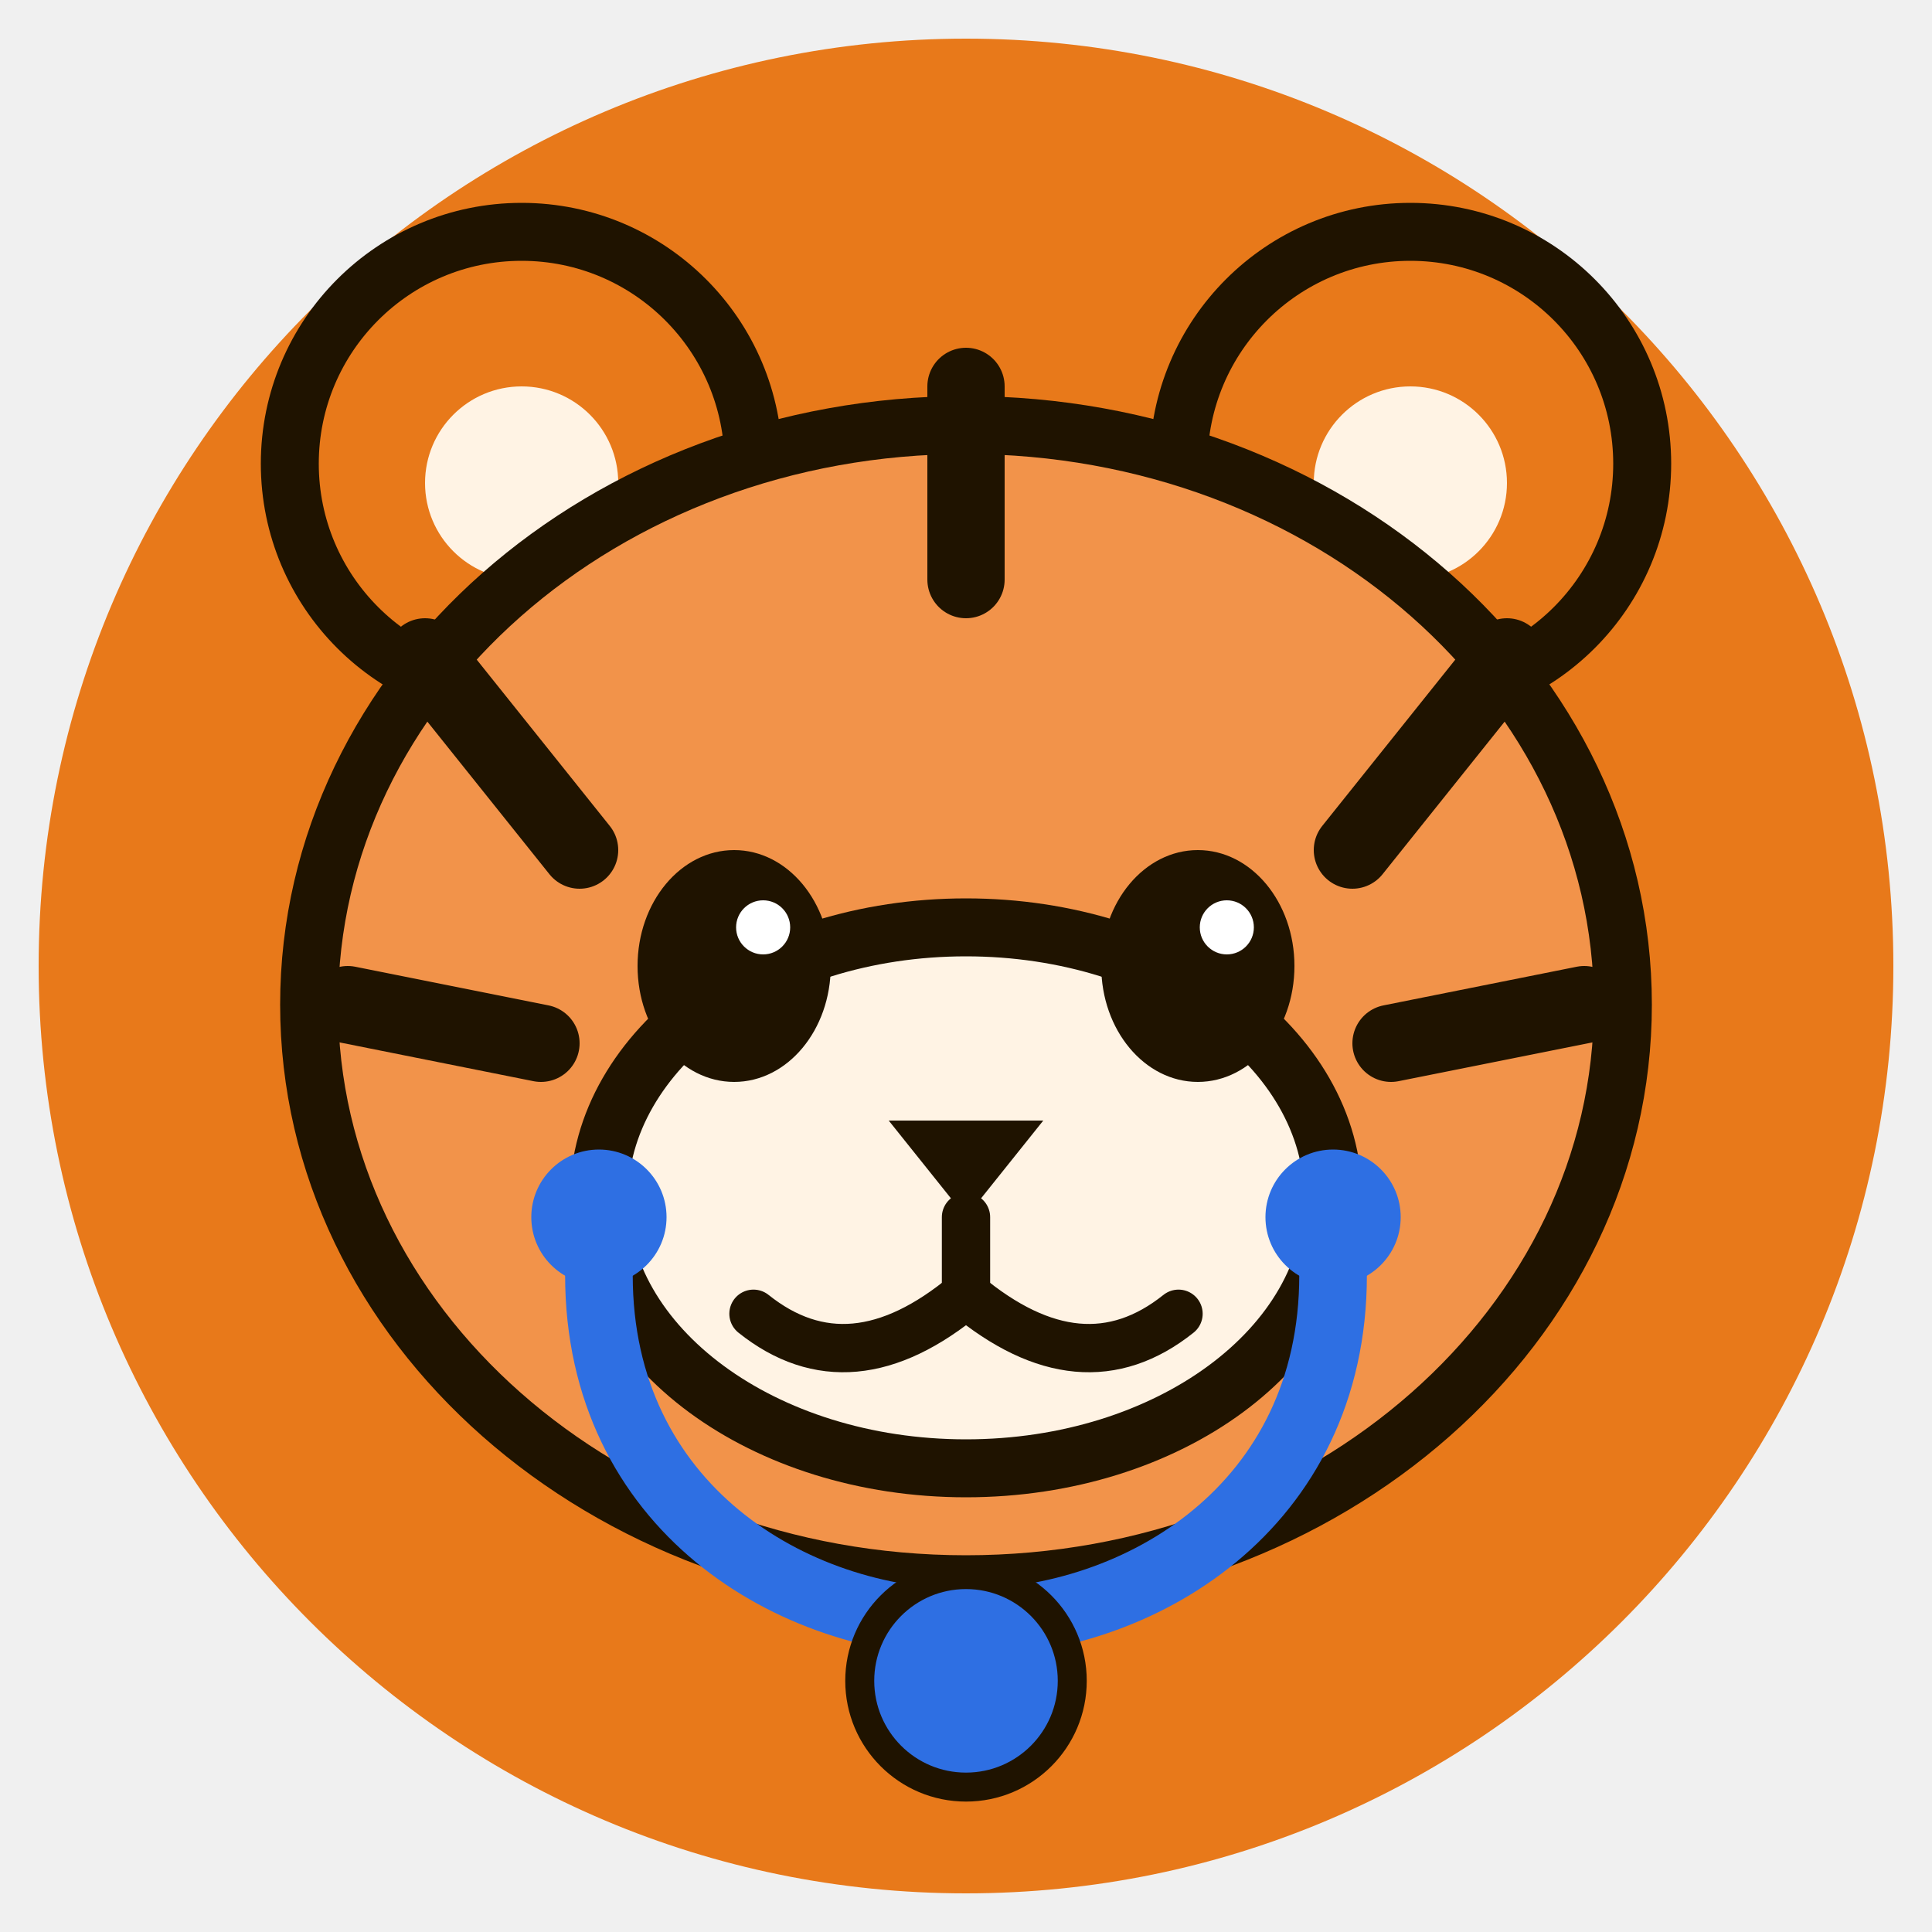
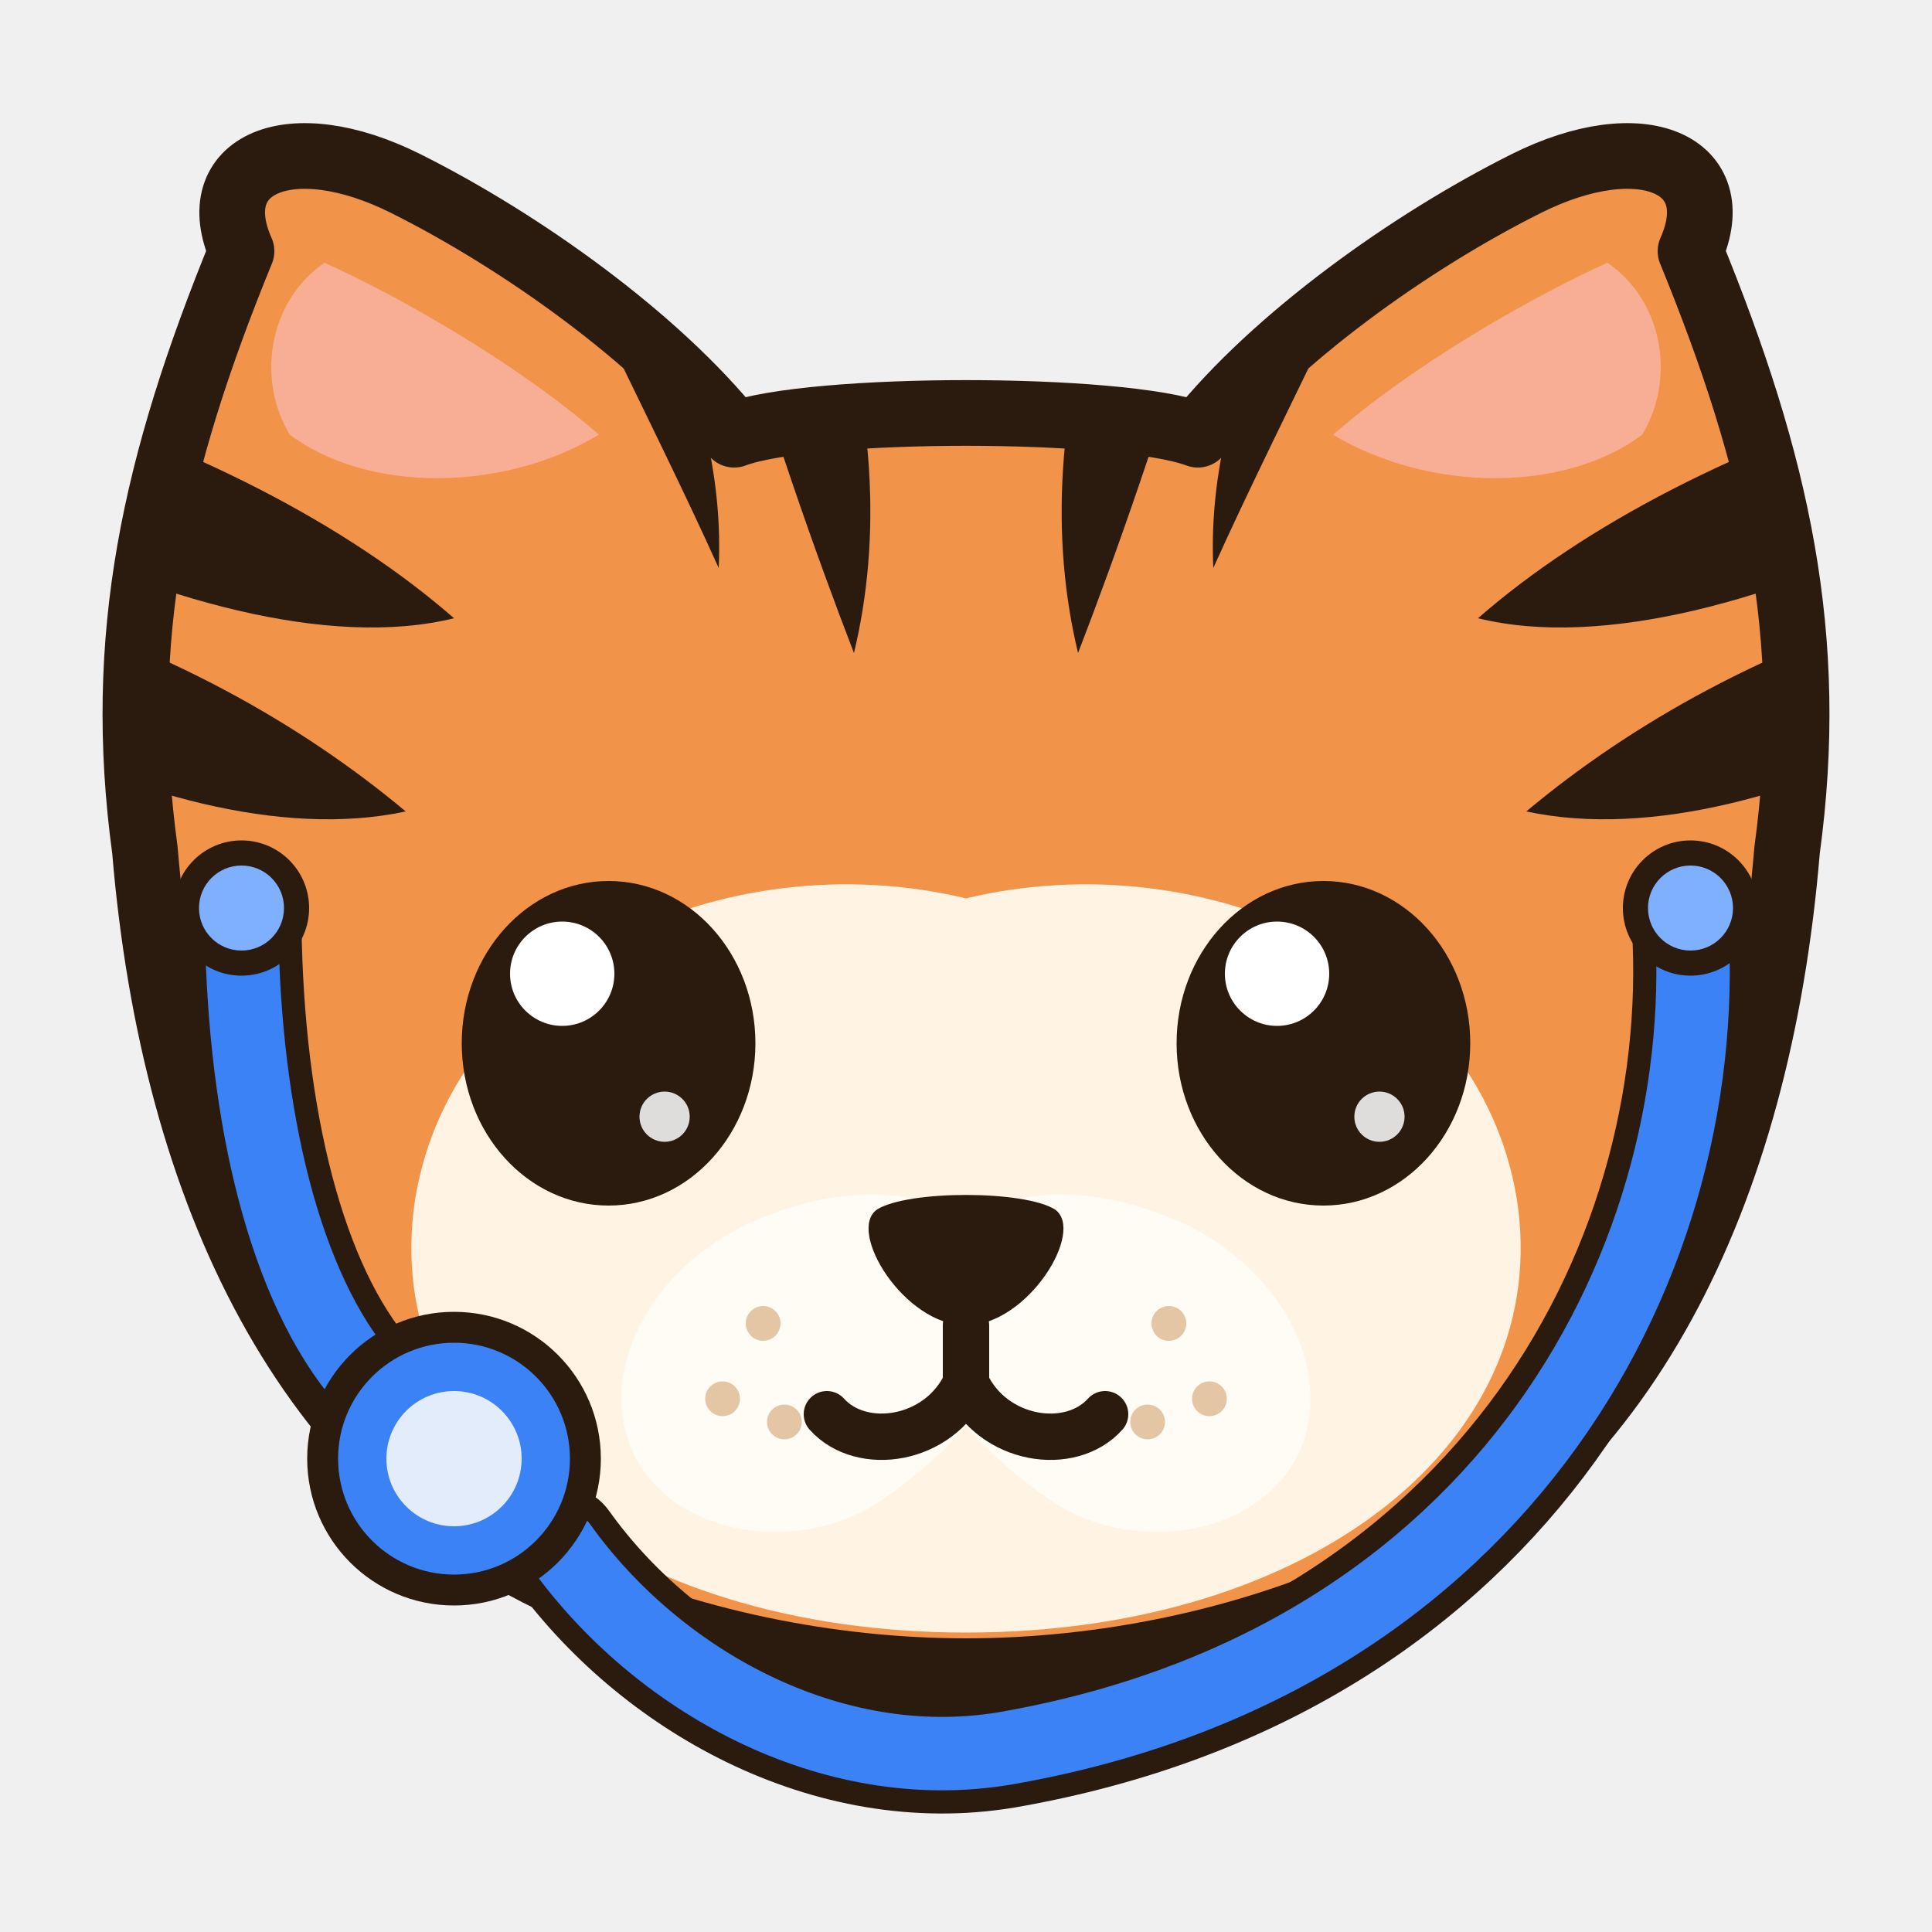
- <svg xmlns="http://www.w3.org/2000/svg" viewBox="0 0 100 100">
-   <circle cx="50" cy="50" r="48" fill="#E8791A" />
-   <circle cx="27" cy="24" r="12" fill="#E8791A" stroke="#1F1300" stroke-width="3" />
-   <circle cx="73" cy="24" r="12" fill="#E8791A" stroke="#1F1300" stroke-width="3" />
-   <circle cx="27" cy="25" r="5" fill="#FFF3E4" />
-   <circle cx="73" cy="25" r="5" fill="#FFF3E4" />
-   <ellipse cx="50" cy="52" rx="34" ry="30" fill="#F2934A" stroke="#1F1300" stroke-width="3" />
-   <path d="M22 34 L30 44" stroke="#1F1300" stroke-width="4" stroke-linecap="round" />
-   <path d="M78 34 L70 44" stroke="#1F1300" stroke-width="4" stroke-linecap="round" />
-   <path d="M18 52 L28 54" stroke="#1F1300" stroke-width="4" stroke-linecap="round" />
-   <path d="M82 52 L72 54" stroke="#1F1300" stroke-width="4" stroke-linecap="round" />
-   <path d="M50 20 L50 30" stroke="#1F1300" stroke-width="4" stroke-linecap="round" />
-   <ellipse cx="50" cy="62" rx="19" ry="14" fill="#FFF3E4" stroke="#1F1300" stroke-width="3" />
-   <ellipse cx="38" cy="50" rx="5" ry="6" fill="#1F1300" />
-   <ellipse cx="62" cy="50" rx="5" ry="6" fill="#1F1300" />
-   <circle cx="39.5" cy="48" r="1.4" fill="#FFFFFF" />
-   <circle cx="63.5" cy="48" r="1.4" fill="#FFFFFF" />
-   <path d="M46 58 L54 58 L50 63 Z" fill="#1F1300" />
-   <path d="M50 63 L50 67" stroke="#1F1300" stroke-width="2.5" stroke-linecap="round" />
-   <path d="M50 67 Q44 72 39 68" stroke="#1F1300" stroke-width="2.5" fill="none" stroke-linecap="round" />
-   <path d="M50 67 Q56 72 61 68" stroke="#1F1300" stroke-width="2.5" fill="none" stroke-linecap="round" />
-   <path d="M31 66 C31 78 41 84 50 84 C59 84 69 78 69 66" stroke="#2E6FE3" stroke-width="3.5" fill="none" stroke-linecap="round" />
-   <circle cx="31" cy="63" r="3.5" fill="#2E6FE3" />
-   <circle cx="69" cy="63" r="3.5" fill="#2E6FE3" />
-   <circle cx="50" cy="87" r="5.5" fill="#2E6FE3" stroke="#1F1300" stroke-width="1.5" />
+ <svg xmlns="http://www.w3.org/2000/svg" viewBox="0 0 100 100" role="img" aria-label="Healthcare Tiger">
+   <defs>
+     <clipPath id="ht-head-clip">
+       <path d="M12.5 13 C8 24, 6 33, 7.5 44 C9 62, 16 76, 29 82 C35.5 85, 43 86.5, 50 86.5 C57 86.5, 64.5 85, 71 82 C84 76, 91 62, 92.5 44 C94 33, 92 24, 87.5 13 C89.5 8.5, 85 6.5, 79 9.5 C73 12.5, 66 17.5, 62 22.5 C58 21, 42 21, 38 22.5 C34 17.5, 27 12.5, 21 9.5 C15 6.5, 10.5 8.5, 12.5 13 Z" />
+     </clipPath>
+   </defs>
+   <path d="M12.5 13 C8 24, 6 33, 7.5 44 C9 62, 16 76, 29 82 C35.5 85, 43 86.5, 50 86.5 C57 86.5, 64.5 85, 71 82 C84 76, 91 62, 92.5 44 C94 33, 92 24, 87.5 13 C89.5 8.5, 85 6.5, 79 9.5 C73 12.5, 66 17.5, 62 22.5 C58 21, 42 21, 38 22.5 C34 17.5, 27 12.5, 21 9.5 C15 6.5, 10.5 8.5, 12.5 13 Z" fill="#F2934A" />
+   <g clip-path="url(#ht-head-clip)">
+     <path d="M0 62 C10 84, 30 96, 50 96 C70 96, 90 84, 100 62 L100 100 L0 100 Z" fill="#E8791A" opacity=".45" />
+     <path d="M16.8 13.6 C21 15.5, 27 19, 31 22.5 C26 25.5, 19 25.5, 15 22.5 C13.2 19.5, 14 15.5, 16.8 13.6 Z" fill="#F7AE95" />
+     <path d="M83.2 13.6 C79 15.5, 73 19, 69 22.5 C74 25.5, 81 25.5, 85 22.5 C86.8 19.5, 86 15.5, 83.2 13.6 Z" fill="#F7AE95" />
+     <path d="M50 46.5 C62.5 43.5, 76.5 50, 78.5 62 C80.5 74.5, 68 84.5, 50 84.5 C32 84.5, 19.5 74.5, 21.5 62 C23.5 50, 37.5 43.5, 50 46.5 Z" fill="#FFF3E4" />
+     <g fill="#2B1B0E">
+       <path d="M42.6 13 C45.4 21, 45.6 28, 44.2 33.8 C42.2 28.6, 40 22.4, 37.2 13 Z" />
+       <path d="M57.4 13 C54.6 21, 54.4 28, 55.8 33.8 C57.8 28.6, 60 22.4, 62.8 13 Z" />
+       <path d="M34 15 C36.4 20.5, 37.4 25, 37.2 29.4 C35.4 25.4, 33.2 21, 30.6 15.6 Z" />
+       <path d="M66 15 C63.6 20.5, 62.6 25, 62.8 29.4 C64.6 25.4, 66.8 21, 69.4 15.6 Z" />
+       <path d="M0 20 C10 23, 18 27.2, 23.5 32 C17 33.6, 8 31, 0 27 Z" />
+       <path d="M100 20 C90 23, 82 27.2, 76.5 32 C83 33.6, 92 31, 100 27 Z" />
+       <path d="M0 31 C8.5 33.5, 15.5 37.4, 21 42 C14.5 43.4, 6.5 41, 0 37.6 Z" />
+       <path d="M100 31 C91.5 33.5, 84.5 37.4, 79 42 C85.5 43.4, 93.5 41, 100 37.6 Z" />
+     </g>
+     <path d="M50 63.2 C53 61.2, 57 61.6, 60.5 63 C66 65.2, 69 70.5, 67.4 74.8 C65.6 79.4, 59 80.6, 54.6 77.8 C52.8 76.6, 51.2 75.2, 50 73.8 C48.8 75.2, 47.2 76.6, 45.4 77.8 C41 80.6, 34.4 79.4, 32.6 74.8 C31 70.5, 34 65.2, 39.5 63 C43 61.6, 47 61.2, 50 63.2 Z" fill="#FFFCF6" />
+     <g fill="#E4C6A4">
+       <circle cx="39.5" cy="68.5" r=".9" />
+       <circle cx="37.4" cy="72.4" r=".9" />
+       <circle cx="40.6" cy="73.6" r=".9" />
+       <circle cx="60.5" cy="68.5" r=".9" />
+       <circle cx="62.6" cy="72.4" r=".9" />
+       <circle cx="59.4" cy="73.6" r=".9" />
+     </g>
+   </g>
+   <path d="M12.5 13 C8 24, 6 33, 7.5 44 C9 62, 16 76, 29 82 C35.5 85, 43 86.5, 50 86.5 C57 86.5, 64.5 85, 71 82 C84 76, 91 62, 92.5 44 C94 33, 92 24, 87.5 13 C89.5 8.5, 85 6.5, 79 9.5 C73 12.5, 66 17.5, 62 22.5 C58 21, 42 21, 38 22.5 C34 17.5, 27 12.5, 21 9.5 C15 6.5, 10.5 8.5, 12.5 13 Z" fill="none" stroke="#2B1B0E" stroke-width="3.4" stroke-linejoin="round" />
+   <ellipse cx="31.5" cy="54" rx="7.6" ry="8.4" fill="#2B1B0E" />
+   <ellipse cx="68.5" cy="54" rx="7.6" ry="8.4" fill="#2B1B0E" />
+   <circle cx="29.1" cy="50.4" r="2.7" fill="#FFFFFF" />
+   <circle cx="66.1" cy="50.4" r="2.7" fill="#FFFFFF" />
+   <circle cx="34.4" cy="57.8" r="1.3" fill="#FFFFFF" opacity=".85" />
+   <circle cx="71.4" cy="57.8" r="1.3" fill="#FFFFFF" opacity=".85" />
+   <path d="M45.4 62.6 C47 61.6, 53 61.6, 54.6 62.6 C56.2 63.7, 53.2 68.6, 50 68.6 C46.8 68.6, 43.8 63.7, 45.4 62.6 Z" fill="#2B1B0E" />
+   <g fill="none" stroke="#2B1B0E" stroke-width="2.4" stroke-linecap="round">
+     <path d="M50 68.6 L50 71.6" />
+     <path d="M50 71.6 C48.6 74.6, 44.6 75.2, 42.8 73.2" />
+     <path d="M50 71.6 C51.4 74.6, 55.4 75.2, 57.2 73.2" />
+   </g>
+   <g fill="none" stroke="#2B1B0E" stroke-width="6.2" stroke-linecap="round">
+     <path d="M87.5 47 C89 65, 78 86, 52 90.5 C43 92, 34 87, 29 80" />
+     <path d="M12.5 47 C12.5 57, 14.5 66, 18.5 71" />
+   </g>
+   <g fill="none" stroke="#3B82F6" stroke-width="3.8" stroke-linecap="round">
+     <path d="M87.5 47 C89 65, 78 86, 52 90.5 C43 92, 34 87, 29 80" />
+     <path d="M12.5 47 C12.5 57, 14.5 66, 18.5 71" />
+   </g>
+   <circle cx="23.5" cy="75.5" r="7.6" fill="#2B1B0E" />
+   <circle cx="23.5" cy="75.5" r="6" fill="#3B82F6" />
+   <circle cx="23.5" cy="75.5" r="3.5" fill="#E3ECFA" />
+   <circle cx="12.5" cy="47" r="3.5" fill="#2B1B0E" />
+   <circle cx="12.5" cy="47" r="2.2" fill="#7FB0FF" />
+   <circle cx="87.5" cy="47" r="3.5" fill="#2B1B0E" />
+   <circle cx="87.5" cy="47" r="2.2" fill="#7FB0FF" />
</svg>
